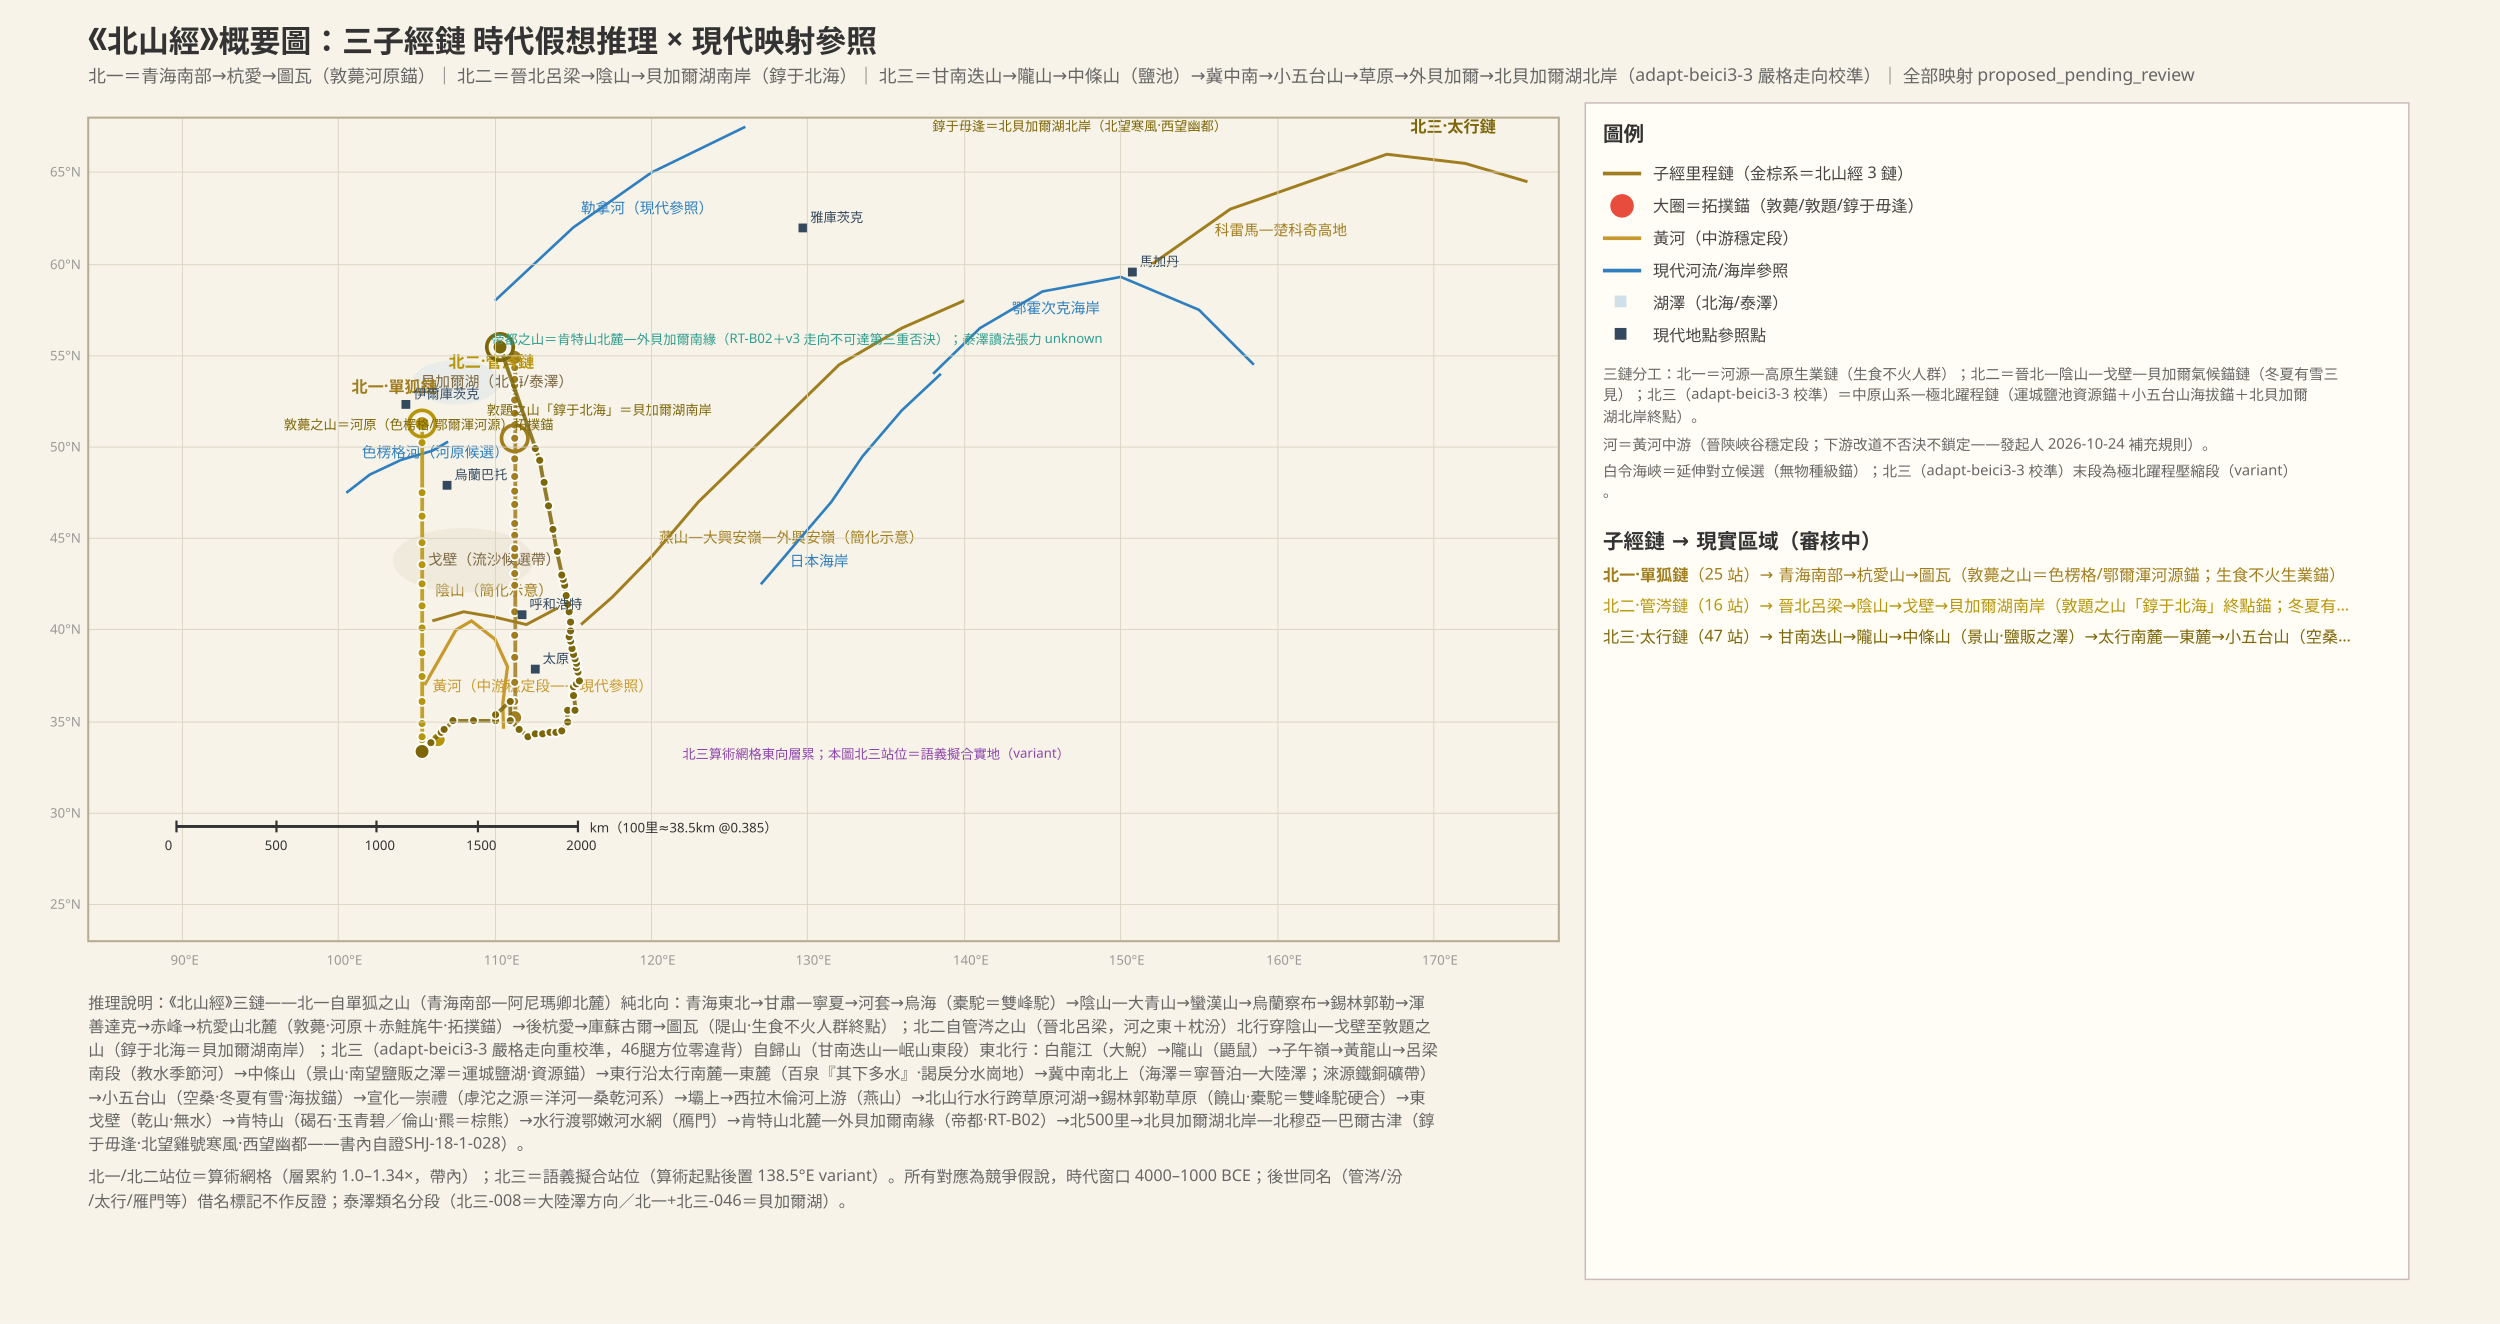
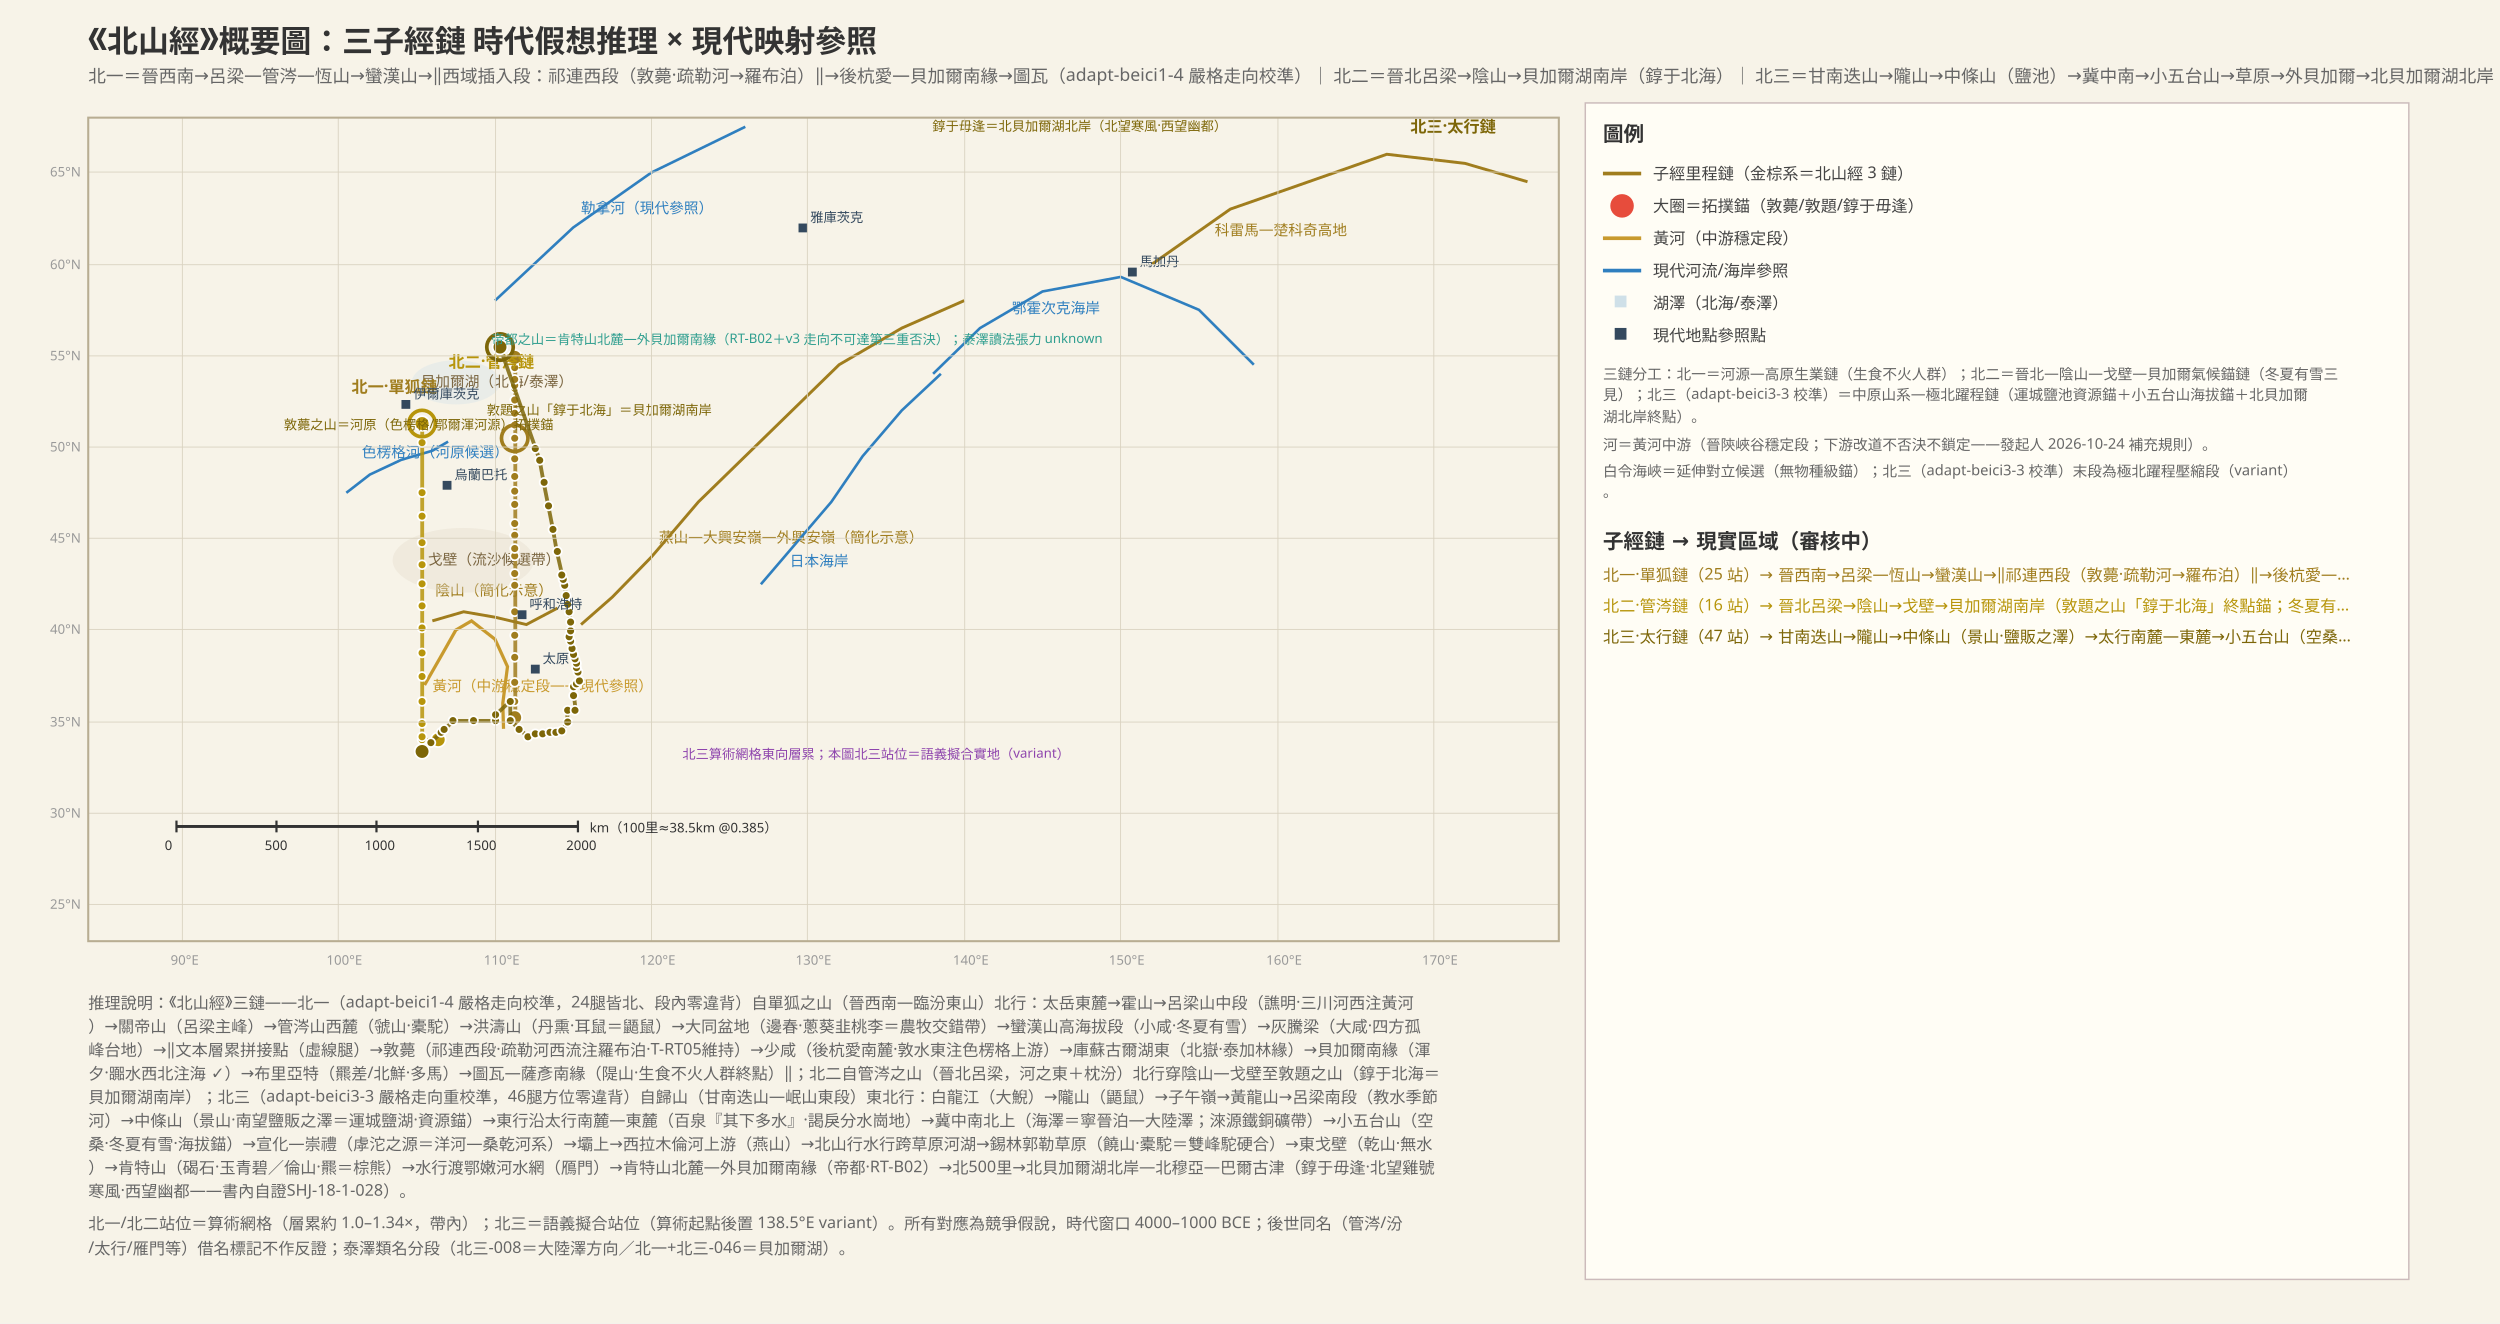
<svg xmlns="http://www.w3.org/2000/svg" width="1700" height="900" font-family="PingFang SC, Hiragino Sans GB, Microsoft YaHei, sans-serif">
  <rect width="1700" height="900" fill="#f7f3e8" />
  <clipPath id="mapclip">
    <rect x="60" y="80" width="1000" height="560" />
  </clipPath>
  <defs>
    <clipPath id="mapclip">
      <rect x="60" y="80" width="1000" height="560" />
    </clipPath>
    <pattern id="sand" width="8" height="8" patternUnits="userSpaceOnUse">
      <rect width="8" height="8" fill="#efe3c0" />
      <circle cx="2" cy="2" r="0.8" fill="#d6b96a" />
      <circle cx="6" cy="6" r="0.8" fill="#d6b96a" />
    </pattern>
  </defs>
  <text x="60" y="34" font-size="21" font-weight="bold" fill="#333">《北山經》概要圖：三子經鏈 時代假想推理 × 現代映射參照</text>
-   <text x="60" y="56" font-size="12" fill="#666">北一＝青海南部→杭愛→圖瓦（敦薨河原錨）｜ 北二＝晉北呂梁→陰山→貝加爾湖南岸（錞于北海）｜ 北三＝甘南迭山→隴山→中條山（鹽池）→冀中南→小五台山→草原→外貝加爾→北貝加爾湖北岸（adapt-beici3-3 嚴格走向校準）｜ 全部映射 proposed_pending_review</text>
+   <text x="60" y="56" font-size="12" fill="#666">北一＝晉西南→呂梁—管涔—恆山→蠻漢山→‖西域插入段：祁連西段（敦薨·疏勒河→羅布泊）‖→後杭愛—貝加爾南緣→圖瓦（adapt-beici1-4 嚴格走向校準）｜ 北二＝晉北呂梁→陰山→貝加爾湖南岸（錞于北海）｜ 北三＝甘南迭山→隴山→中條山（鹽池）→冀中南→小五台山→草原→外貝加爾→北貝加爾湖北岸（adapt-beici3-3 嚴格走向校準）｜ 全部映射 proposed_pending_review</text>
  <g clip-path="url(#mapclip)">
    <polyline points="288.7,465.8 299.4,447.1 310.0,428.4 320.6,422.2 336.6,434.7 345.1,453.3 341.9,478.2 342.4,495.6" fill="none" stroke="#c89a2e" stroke-width="2.2" />
    <text x="294" y="470" font-size="10" fill="#c89a2e">黃河（中游穩定段——現代參照）</text>
    <polyline points="294.0,422.2 315.3,416.0 336.6,419.7 357.9,424.7 379.1,413.5" fill="none" stroke="#a07d1e" stroke-width="2" />
    <text x="296" y="405" font-size="10" fill="#a07d1e">陰山（簡化示意）</text>
    <polyline points="395.1,424.7 416.4,406.0 443.0,378.7 474.9,341.3 506.8,310.2 538.7,279.1 570.6,248.0 613.2,223.1 655.7,204.4" fill="none" stroke="#a07d1e" stroke-width="2" />
    <text x="448" y="369" font-size="10" fill="#a07d1e">燕山—大興安嶺—外興安嶺（簡化示意）</text>
    <polyline points="235.5,335.1 251.5,322.7 272.8,312.7 294.0,306.5 304.7,300.3" fill="none" stroke="#2f7fbf" stroke-width="1.8" />
    <text x="246" y="311" font-size="10" fill="#2f7fbf">色楞格河（河原候選）</text>
    <polyline points="336.6,204.4 389.8,154.7 443.0,117.3 506.8,86.2" fill="none" stroke="#2f7fbf" stroke-width="1.8" />
    <text x="395" y="145" font-size="10" fill="#2f7fbf">勒拿河（現代參照）</text>
    <polyline points="634.5,254.2 666.4,223.1 708.9,198.2 762.1,188.3 815.3,210.7 852.6,248.0" fill="none" stroke="#2f7fbf" stroke-width="1.8" />
    <text x="688" y="213" font-size="10" fill="#2f7fbf">鄂霍次克海岸</text>
    <polyline points="517.4,397.3 538.7,372.4 565.3,341.3 586.6,310.2 613.2,279.1 639.8,254.2" fill="none" stroke="#2f7fbf" stroke-width="1.8" />
    <text x="537" y="385" font-size="10" fill="#2f7fbf">日本海岸</text>
    <polyline points="783.4,179.6 836.6,142.2 889.8,123.6 943.0,104.9 996.2,111.1 1038.7,123.6" fill="none" stroke="#a07d1e" stroke-width="2" />
    <text x="826" y="160" font-size="10" fill="#a07d1e">科雷馬—楚科奇高地</text>
    <ellipse cx="310" cy="260" rx="30" ry="15" fill="#cfe0e8" opacity="0.35" />
    <text x="286" y="263" font-size="10" fill="#7a6540">貝加爾湖（北海/泰澤）</text>
    <ellipse cx="315" cy="381" rx="48" ry="22" fill="#e2d9c8" opacity="0.35" />
    <text x="291" y="384" font-size="10" fill="#7a6540">戈壁（流沙候選帶）</text>
    <polyline points="350.4,488.2 350.4,477.4 350.4,464.4 350.4,447.1 350.4,432.1 350.4,415.6 350.4,398.3 350.4,389.6 350.4,377.5 350.4,372.8 350.4,364.2 350.4,356.4 350.4,342.6 350.4,334.0 350.4,324.0 350.4,312.0 350.4,298.0 350.4,289.4 350.4,280.9 350.4,272.1 350.4,264.4 350.4,262.2 350.4,258.0 350.4,250.1 350.4,242.8" fill="none" stroke="#a07d1e" stroke-width="2.6" opacity="0.85" />
    <circle cx="350" cy="488" r="5" fill="#a07d1e" stroke="#fff" stroke-width="1.2" />
    <circle cx="350" cy="477" r="3" fill="#a07d1e" stroke="#fff" stroke-width="1.2" />
    <circle cx="350" cy="464" r="3" fill="#a07d1e" stroke="#fff" stroke-width="1.2" />
    <circle cx="350" cy="447" r="3" fill="#a07d1e" stroke="#fff" stroke-width="1.2" />
    <circle cx="350" cy="432" r="3" fill="#a07d1e" stroke="#fff" stroke-width="1.2" />
    <circle cx="350" cy="416" r="3" fill="#a07d1e" stroke="#fff" stroke-width="1.2" />
    <circle cx="350" cy="398" r="3" fill="#a07d1e" stroke="#fff" stroke-width="1.2" />
    <circle cx="350" cy="390" r="3" fill="#a07d1e" stroke="#fff" stroke-width="1.2" />
    <circle cx="350" cy="378" r="3" fill="#a07d1e" stroke="#fff" stroke-width="1.2" />
    <circle cx="350" cy="373" r="3" fill="#a07d1e" stroke="#fff" stroke-width="1.2" />
    <circle cx="350" cy="364" r="3" fill="#a07d1e" stroke="#fff" stroke-width="1.2" />
    <circle cx="350" cy="356" r="3" fill="#a07d1e" stroke="#fff" stroke-width="1.2" />
    <circle cx="350" cy="343" r="3" fill="#a07d1e" stroke="#fff" stroke-width="1.2" />
    <circle cx="350" cy="334" r="3" fill="#a07d1e" stroke="#fff" stroke-width="1.2" />
    <circle cx="350" cy="324" r="3" fill="#a07d1e" stroke="#fff" stroke-width="1.2" />
    <circle cx="350" cy="312" r="3" fill="#a07d1e" stroke="#fff" stroke-width="1.2" />
    <circle cx="350" cy="298" r="3" fill="#a07d1e" stroke="#fff" stroke-width="1.2" />
    <circle cx="350" cy="289" r="3" fill="#a07d1e" stroke="#fff" stroke-width="1.2" />
    <circle cx="350" cy="281" r="3" fill="#a07d1e" stroke="#fff" stroke-width="1.2" />
    <circle cx="350" cy="272" r="3" fill="#a07d1e" stroke="#fff" stroke-width="1.2" />
    <circle cx="350" cy="264" r="3" fill="#a07d1e" stroke="#fff" stroke-width="1.2" />
    <circle cx="350" cy="262" r="3" fill="#a07d1e" stroke="#fff" stroke-width="1.2" />
    <circle cx="350" cy="258" r="3" fill="#a07d1e" stroke="#fff" stroke-width="1.2" />
    <circle cx="350" cy="250" r="3" fill="#a07d1e" stroke="#fff" stroke-width="1.2" />
    <circle cx="350" cy="243" r="5" fill="#a07d1e" stroke="#fff" stroke-width="1.2" />
    <circle cx="350" cy="298" r="9" fill="none" stroke="#a07d1e" stroke-width="2.5" />
    <text x="239" y="267" font-size="11" font-weight="bold" fill="#a07d1e">北一·單狐鏈</text>
    <polyline points="298.2,503.1 287.1,503.1 287.1,501.0 287.1,492.3 287.1,477.2 287.1,459.9 287.1,443.5 287.1,427.1 287.1,411.9 287.1,396.8 287.1,383.9 287.1,368.7 287.1,351.4 287.1,335.1 287.1,300.5 287.1,287.6" fill="none" stroke="#b7950b" stroke-width="2.6" opacity="0.85" />
    <circle cx="298" cy="503" r="5" fill="#b7950b" stroke="#fff" stroke-width="1.2" />
    <circle cx="287" cy="503" r="3" fill="#b7950b" stroke="#fff" stroke-width="1.2" />
    <circle cx="287" cy="501" r="3" fill="#b7950b" stroke="#fff" stroke-width="1.2" />
    <circle cx="287" cy="492" r="3" fill="#b7950b" stroke="#fff" stroke-width="1.2" />
    <circle cx="287" cy="477" r="3" fill="#b7950b" stroke="#fff" stroke-width="1.2" />
    <circle cx="287" cy="460" r="3" fill="#b7950b" stroke="#fff" stroke-width="1.2" />
    <circle cx="287" cy="444" r="3" fill="#b7950b" stroke="#fff" stroke-width="1.2" />
    <circle cx="287" cy="427" r="3" fill="#b7950b" stroke="#fff" stroke-width="1.2" />
    <circle cx="287" cy="412" r="3" fill="#b7950b" stroke="#fff" stroke-width="1.2" />
    <circle cx="287" cy="397" r="3" fill="#b7950b" stroke="#fff" stroke-width="1.2" />
    <circle cx="287" cy="384" r="3" fill="#b7950b" stroke="#fff" stroke-width="1.2" />
    <circle cx="287" cy="369" r="3" fill="#b7950b" stroke="#fff" stroke-width="1.2" />
    <circle cx="287" cy="351" r="3" fill="#b7950b" stroke="#fff" stroke-width="1.2" />
    <circle cx="287" cy="335" r="3" fill="#b7950b" stroke="#fff" stroke-width="1.2" />
    <circle cx="287" cy="301" r="3" fill="#b7950b" stroke="#fff" stroke-width="1.2" />
    <circle cx="287" cy="288" r="5" fill="#b7950b" stroke="#fff" stroke-width="1.2" />
    <circle cx="287" cy="288" r="9" fill="none" stroke="#b7950b" stroke-width="2.5" />
    <text x="305" y="250" font-size="11" font-weight="bold" fill="#b7950b">北二·管涔鏈</text>
    <polyline points="287.0,510.7 293.4,504.6 299.7,498.4 301.9,496.3 308.3,490.2 321.8,490.2 337.4,490.2 337.4,485.8 347.0,476.7 347.0,489.7 352.6,495.6 358.9,500.6 363.7,499.4 368.5,498.8 373.8,498.1 377.6,497.5 382.3,496.9 385.5,491.3 386.1,483.2 391.4,482.6 390.3,473.2 389.8,467.0 391.9,465.2 394.0,462.7 393.0,457.1 392.4,454.0 391.9,450.8 390.9,447.7 389.8,444.6 388.7,440.9 387.7,435.9 387.1,432.8 388.2,429.1 387.7,422.8 387.1,416.0 386.1,411.0 385.0,404.8 383.9,398.0 382.9,394.2 382.3,391.1 378.6,374.9 376.0,360.0 372.8,343.8 369.6,327.6 366.9,312.7 364.3,305.2 339.8,235.6" fill="none" stroke="#7d6608" stroke-width="2.6" opacity="0.85" />
    <circle cx="287" cy="511" r="5" fill="#7d6608" stroke="#fff" stroke-width="1.2" />
    <circle cx="293" cy="505" r="3" fill="#7d6608" stroke="#fff" stroke-width="1.2" />
    <circle cx="300" cy="498" r="3" fill="#7d6608" stroke="#fff" stroke-width="1.2" />
    <circle cx="302" cy="496" r="3" fill="#7d6608" stroke="#fff" stroke-width="1.2" />
    <circle cx="308" cy="490" r="3" fill="#7d6608" stroke="#fff" stroke-width="1.2" />
    <circle cx="322" cy="490" r="3" fill="#7d6608" stroke="#fff" stroke-width="1.2" />
    <circle cx="337" cy="490" r="3" fill="#7d6608" stroke="#fff" stroke-width="1.2" />
    <circle cx="337" cy="486" r="3" fill="#7d6608" stroke="#fff" stroke-width="1.2" />
    <circle cx="347" cy="477" r="3" fill="#7d6608" stroke="#fff" stroke-width="1.2" />
    <circle cx="347" cy="490" r="3" fill="#7d6608" stroke="#fff" stroke-width="1.2" />
    <circle cx="353" cy="496" r="3" fill="#7d6608" stroke="#fff" stroke-width="1.2" />
    <circle cx="359" cy="501" r="3" fill="#7d6608" stroke="#fff" stroke-width="1.2" />
    <circle cx="364" cy="499" r="3" fill="#7d6608" stroke="#fff" stroke-width="1.2" />
    <circle cx="369" cy="499" r="3" fill="#7d6608" stroke="#fff" stroke-width="1.2" />
    <circle cx="374" cy="498" r="3" fill="#7d6608" stroke="#fff" stroke-width="1.2" />
    <circle cx="378" cy="498" r="3" fill="#7d6608" stroke="#fff" stroke-width="1.2" />
    <circle cx="382" cy="497" r="3" fill="#7d6608" stroke="#fff" stroke-width="1.2" />
    <circle cx="386" cy="491" r="3" fill="#7d6608" stroke="#fff" stroke-width="1.2" />
    <circle cx="386" cy="483" r="3" fill="#7d6608" stroke="#fff" stroke-width="1.2" />
    <circle cx="391" cy="483" r="3" fill="#7d6608" stroke="#fff" stroke-width="1.2" />
    <circle cx="390" cy="473" r="3" fill="#7d6608" stroke="#fff" stroke-width="1.2" />
    <circle cx="390" cy="467" r="3" fill="#7d6608" stroke="#fff" stroke-width="1.2" />
    <circle cx="392" cy="465" r="3" fill="#7d6608" stroke="#fff" stroke-width="1.2" />
    <circle cx="394" cy="463" r="3" fill="#7d6608" stroke="#fff" stroke-width="1.2" />
    <circle cx="393" cy="457" r="3" fill="#7d6608" stroke="#fff" stroke-width="1.2" />
    <circle cx="392" cy="454" r="3" fill="#7d6608" stroke="#fff" stroke-width="1.2" />
    <circle cx="392" cy="451" r="3" fill="#7d6608" stroke="#fff" stroke-width="1.2" />
    <circle cx="391" cy="448" r="3" fill="#7d6608" stroke="#fff" stroke-width="1.2" />
    <circle cx="390" cy="445" r="3" fill="#7d6608" stroke="#fff" stroke-width="1.2" />
    <circle cx="389" cy="441" r="3" fill="#7d6608" stroke="#fff" stroke-width="1.2" />
    <circle cx="388" cy="436" r="3" fill="#7d6608" stroke="#fff" stroke-width="1.2" />
    <circle cx="387" cy="433" r="3" fill="#7d6608" stroke="#fff" stroke-width="1.2" />
    <circle cx="388" cy="429" r="3" fill="#7d6608" stroke="#fff" stroke-width="1.2" />
    <circle cx="388" cy="423" r="3" fill="#7d6608" stroke="#fff" stroke-width="1.2" />
    <circle cx="387" cy="416" r="3" fill="#7d6608" stroke="#fff" stroke-width="1.2" />
    <circle cx="386" cy="411" r="3" fill="#7d6608" stroke="#fff" stroke-width="1.2" />
    <circle cx="385" cy="405" r="3" fill="#7d6608" stroke="#fff" stroke-width="1.2" />
    <circle cx="384" cy="398" r="3" fill="#7d6608" stroke="#fff" stroke-width="1.2" />
    <circle cx="383" cy="394" r="3" fill="#7d6608" stroke="#fff" stroke-width="1.2" />
    <circle cx="382" cy="391" r="3" fill="#7d6608" stroke="#fff" stroke-width="1.2" />
    <circle cx="379" cy="375" r="3" fill="#7d6608" stroke="#fff" stroke-width="1.2" />
    <circle cx="376" cy="360" r="3" fill="#7d6608" stroke="#fff" stroke-width="1.2" />
    <circle cx="373" cy="344" r="3" fill="#7d6608" stroke="#fff" stroke-width="1.2" />
    <circle cx="370" cy="328" r="3" fill="#7d6608" stroke="#fff" stroke-width="1.2" />
    <circle cx="367" cy="313" r="3" fill="#7d6608" stroke="#fff" stroke-width="1.2" />
    <circle cx="364" cy="305" r="3" fill="#7d6608" stroke="#fff" stroke-width="1.2" />
    <circle cx="340" cy="236" r="5" fill="#7d6608" stroke="#fff" stroke-width="1.2" />
    <circle cx="340" cy="236" r="9" fill="none" stroke="#7d6608" stroke-width="2.5" />
    <text x="959" y="90" font-size="11" font-weight="bold" fill="#7d6608">北三·太行鏈</text>
    <text x="193" y="292" font-size="9" fill="#7d6608">敦薨之山＝河原（色楞格/鄂爾渾河源）拓撲錨</text>
    <text x="331" y="282" font-size="9" fill="#7d6608">敦題之山「錞于北海」＝貝加爾湖南岸</text>
    <text x="334" y="234" font-size="9" fill="#2f9e8f">帝都之山＝肯特山北麓—外貝加爾南緣（RT-B02＋v3 走向不可達第三重否決）；泰澤讀法張力 unknown</text>
    <text x="634" y="89" font-size="9" fill="#7d6608">錞于毋逢＝北貝加爾湖北岸（北望寒風·西望幽都）</text>
    <text x="464" y="516" font-size="9" fill="#8e44ad">北三算術網格東向層累；本圖北三站位＝語義擬合實地（variant）</text>
    <rect x="361" y="452" width="6" height="6" fill="#34495e" />
    <text x="369" y="451" font-size="9" fill="#34495e">太原</text>
    <rect x="352" y="415" width="6" height="6" fill="#34495e" />
    <text x="360" y="414" font-size="9" fill="#34495e">呼和浩特</text>
    <rect x="301" y="327" width="6" height="6" fill="#34495e" />
    <text x="309" y="326" font-size="9" fill="#34495e">烏蘭巴托</text>
    <rect x="273" y="272" width="6" height="6" fill="#34495e" />
    <text x="281" y="271" font-size="9" fill="#34495e">伊爾庫茨克</text>
    <rect x="543" y="152" width="6" height="6" fill="#34495e" />
    <text x="551" y="151" font-size="9" fill="#34495e">雅庫茨克</text>
    <rect x="767" y="182" width="6" height="6" fill="#34495e" />
    <text x="775" y="181" font-size="9" fill="#34495e">馬加丹</text>
  </g>
  <line x1="124" y1="640" x2="124" y2="80" stroke="#d9d2c0" stroke-width="0.6" />
  <text x="116" y="656" font-size="9" fill="#999">90°E</text>
  <line x1="230" y1="640" x2="230" y2="80" stroke="#d9d2c0" stroke-width="0.6" />
  <text x="222" y="656" font-size="9" fill="#999">100°E</text>
  <line x1="337" y1="640" x2="337" y2="80" stroke="#d9d2c0" stroke-width="0.6" />
  <text x="329" y="656" font-size="9" fill="#999">110°E</text>
  <line x1="443" y1="640" x2="443" y2="80" stroke="#d9d2c0" stroke-width="0.6" />
  <text x="435" y="656" font-size="9" fill="#999">120°E</text>
  <line x1="549" y1="640" x2="549" y2="80" stroke="#d9d2c0" stroke-width="0.6" />
  <text x="541" y="656" font-size="9" fill="#999">130°E</text>
  <line x1="656" y1="640" x2="656" y2="80" stroke="#d9d2c0" stroke-width="0.6" />
  <text x="648" y="656" font-size="9" fill="#999">140°E</text>
  <line x1="762" y1="640" x2="762" y2="80" stroke="#d9d2c0" stroke-width="0.6" />
  <text x="754" y="656" font-size="9" fill="#999">150°E</text>
  <line x1="869" y1="640" x2="869" y2="80" stroke="#d9d2c0" stroke-width="0.6" />
  <text x="861" y="656" font-size="9" fill="#999">160°E</text>
  <line x1="975" y1="640" x2="975" y2="80" stroke="#d9d2c0" stroke-width="0.6" />
  <text x="967" y="656" font-size="9" fill="#999">170°E</text>
  <line x1="60" y1="615" x2="1060" y2="615" stroke="#d9d2c0" stroke-width="0.6" />
  <text x="34" y="618" font-size="9" fill="#999">25°N</text>
  <line x1="60" y1="553" x2="1060" y2="553" stroke="#d9d2c0" stroke-width="0.6" />
  <text x="34" y="556" font-size="9" fill="#999">30°N</text>
  <line x1="60" y1="491" x2="1060" y2="491" stroke="#d9d2c0" stroke-width="0.6" />
  <text x="34" y="494" font-size="9" fill="#999">35°N</text>
  <line x1="60" y1="428" x2="1060" y2="428" stroke="#d9d2c0" stroke-width="0.6" />
  <text x="34" y="431" font-size="9" fill="#999">40°N</text>
  <line x1="60" y1="366" x2="1060" y2="366" stroke="#d9d2c0" stroke-width="0.6" />
  <text x="34" y="369" font-size="9" fill="#999">45°N</text>
  <line x1="60" y1="304" x2="1060" y2="304" stroke="#d9d2c0" stroke-width="0.6" />
  <text x="34" y="307" font-size="9" fill="#999">50°N</text>
  <line x1="60" y1="242" x2="1060" y2="242" stroke="#d9d2c0" stroke-width="0.6" />
  <text x="34" y="245" font-size="9" fill="#999">55°N</text>
  <line x1="60" y1="180" x2="1060" y2="180" stroke="#d9d2c0" stroke-width="0.6" />
  <text x="34" y="183" font-size="9" fill="#999">60°N</text>
  <line x1="60" y1="117" x2="1060" y2="117" stroke="#d9d2c0" stroke-width="0.6" />
  <text x="34" y="120" font-size="9" fill="#999">65°N</text>
  <rect x="60" y="80" width="1000" height="560" fill="none" stroke="#b8ad92" stroke-width="1.4" />
  <line x1="120" y1="562" x2="393" y2="562" stroke="#333" stroke-width="2" />
  <line x1="120" y1="558" x2="120" y2="566" stroke="#333" stroke-width="1.5" />
  <text x="112" y="578" font-size="9" fill="#333">0</text>
  <line x1="188" y1="558" x2="188" y2="566" stroke="#333" stroke-width="1.5" />
  <text x="180" y="578" font-size="9" fill="#333">500</text>
  <line x1="256" y1="558" x2="256" y2="566" stroke="#333" stroke-width="1.5" />
  <text x="248" y="578" font-size="9" fill="#333">1000</text>
  <line x1="325" y1="558" x2="325" y2="566" stroke="#333" stroke-width="1.5" />
  <text x="317" y="578" font-size="9" fill="#333">1500</text>
  <line x1="393" y1="558" x2="393" y2="566" stroke="#333" stroke-width="1.5" />
  <text x="385" y="578" font-size="9" fill="#333">2000</text>
  <text x="401" y="566" font-size="9" fill="#333">km（100里≈38.5km @0.385）</text>
  <rect x="1078" y="70" width="560" height="800" fill="#fffdf5" stroke="#cbb" />
  <text x="1090" y="96" font-size="14" font-weight="bold" fill="#333">圖例</text>
  <line x1="1090" y1="118" x2="1116" y2="118" stroke="#a07d1e" stroke-width="2.5" />
  <text x="1124" y="122" font-size="11" fill="#444">子經里程鏈（金棕系＝北山經 3 鏈）</text>
  <circle cx="1103" cy="140" r="8" fill="#e74c3c" />
  <text x="1124" y="144" font-size="11" fill="#444">大圈＝拓撲錨（敦薨/敦題/錞于毋逢）</text>
  <line x1="1090" y1="162" x2="1116" y2="162" stroke="#c89a2e" stroke-width="2.5" />
  <text x="1124" y="166" font-size="11" fill="#444">黃河（中游穩定段）</text>
  <line x1="1090" y1="184" x2="1116" y2="184" stroke="#2f7fbf" stroke-width="2.5" />
  <text x="1124" y="188" font-size="11" fill="#444">現代河流/海岸參照</text>
  <rect x="1098" y="201" width="8" height="8" fill="#cfe0e8" />
  <text x="1124" y="210" font-size="11" fill="#444">湖澤（北海/泰澤）</text>
  <rect x="1098" y="223" width="8" height="8" fill="#34495e" />
  <text x="1124" y="232" font-size="11" fill="#444">現代地點參照點</text>
  <text x="1090" y="258" font-size="10" fill="#666">三鏈分工：北一＝河源—高原生業鏈（生食不火人群）；北二＝晉北—陰山—戈壁—貝加爾氣候錨鏈（冬夏有雪三</text>
  <text x="1090" y="272" font-size="10" fill="#666">見）；北三（adapt-beici3-3 校準）＝中原山系—極北躍程鏈（運城鹽池資源錨＋小五台山海拔錨＋北貝加爾</text>
  <text x="1090" y="287" font-size="10" fill="#666">湖北岸終點）。</text>
  <text x="1090" y="306" font-size="10" fill="#666">河＝黃河中游（晉陝峽谷穩定段；下游改道不否決不鎖定——發起人 2026-10-24 補充規則）。</text>
  <text x="1090" y="324" font-size="10" fill="#666">白令海峽＝延伸對立候選（無物種級錨）；北三（adapt-beici3-3 校準）末段為極北躍程壓縮段（variant）</text>
  <text x="1090" y="338" font-size="10" fill="#666">。</text>
  <text x="1090" y="373.0" font-size="14" font-weight="bold" fill="#333">子經鏈 → 現實區域（審核中）</text>
-   <text x="1090" y="395" font-size="11" fill="#a07d1e">
-     <tspan font-weight="bold">北一·單狐鏈</tspan>（25 站）→ 青海南部→杭愛山→圖瓦（敦薨之山＝色楞格/鄂爾渾河源錨；生食不火生業錨）</text>
+   <text x="1090" y="395" font-size="11" fill="#a07d1e">北一·單狐鏈（25 站）→ 晉西南→呂梁—恆山→蠻漢山→‖祁連西段（敦薨·疏勒河→羅布泊）‖→後杭愛—…</text>
  <text x="1090" y="416" font-size="11" fill="#b7950b">北二·管涔鏈（16 站）→ 晉北呂梁→陰山→戈壁→貝加爾湖南岸（敦題之山「錞于北海」終點錨；冬夏有…</text>
  <text x="1090" y="437" font-size="11" fill="#7d6608">北三·太行鏈（47 站）→ 甘南迭山→隴山→中條山（景山·鹽販之澤）→太行南麓—東麓→小五台山（空桑…</text>
-   <text x="60" y="686" font-size="11" fill="#666">推理說明：《北山經》三鏈——北一自單狐之山（青海南部—阿尼瑪卿北麓）純北向：青海東北→甘肅—寧夏→河套→烏海（橐駝＝雙峰駝）→陰山—大青山→蠻漢山→烏蘭察布→錫林郭勒→渾</text>
-   <text x="60" y="702" font-size="11" fill="#666">善達克→赤峰→杭愛山北麓（敦薨·河原＋赤鮭旄牛·拓撲錨）→後杭愛→庫蘇古爾→圖瓦（隄山·生食不火人群終點）；北二自管涔之山（晉北呂梁，河之東＋枕汾）北行穿陰山—戈壁至敦題之</text>
-   <text x="60" y="718" font-size="11" fill="#666">山（錞于北海＝貝加爾湖南岸）；北三（adapt-beici3-3 嚴格走向重校準，46腿方位零違背）自歸山（甘南迭山—岷山東段）東北行：白龍江（大鯢）→隴山（鼯鼠）→子午嶺→黃龍山→呂梁</text>
-   <text x="60" y="734" font-size="11" fill="#666">南段（教水季節河）→中條山（景山·南望鹽販之澤＝運城鹽湖·資源錨）→東行沿太行南麓—東麓（百泉『其下多水』·謁戾分水崗地）→冀中南北上（海澤＝寧晉泊—大陸澤；淶源鐵銅礦帶）</text>
-   <text x="60" y="750" font-size="11" fill="#666">→小五台山（空桑·冬夏有雪·海拔錨）→宣化—崇禮（虖沱之源＝洋河—桑乾河系）→壩上→西拉木倫河上游（燕山）→北山行水行跨草原河湖→錫林郭勒草原（饒山·橐駝＝雙峰駝硬合）→東</text>
-   <text x="60" y="766" font-size="11" fill="#666">戈壁（乾山·無水）→肯特山（碣石·玉青碧／倫山·羆＝棕熊）→水行渡鄂嫩河水網（鴈門）→肯特山北麓—外貝加爾南緣（帝都·RT-B02）→北500里→北貝加爾湖北岸—北穆亞—巴爾古津（錞</text>
-   <text x="60" y="782" font-size="11" fill="#666">于毋逢·北望雞號寒風·西望幽都——書內自證SHJ-18-1-028）。</text>
-   <text x="60" y="804" font-size="11" fill="#666">北一/北二站位＝算術網格（層累約 1.0–1.34×，帶內）；北三＝語義擬合站位（算術起點後置 138.5°E variant）。所有對應為競爭假說，時代窗口 4000–1000 BCE；後世同名（管涔/汾</text>
-   <text x="60" y="820" font-size="11" fill="#666">/太行/雁門等）借名標記不作反證；泰澤類名分段（北三-008＝大陸澤方向／北一+北三-046＝貝加爾湖）。</text>
+   <text x="60" y="686" font-size="11" fill="#666">推理說明：《北山經》三鏈——北一（adapt-beici1-4 嚴格走向校準，24腿皆北、段內零違背）自單狐之山（晉西南—臨汾東山）北行：太岳東麓→霍山→呂梁山中段（譙明·三川河西注黃河</text>
+   <text x="60" y="702" font-size="11" fill="#666">）→關帝山（呂梁主峰）→管涔山西麓（虢山·橐駝）→洪濤山（丹熏·耳鼠＝鼯鼠）→大同盆地（邊春·蔥葵韭桃李＝農牧交錯帶）→蠻漢山高海拔段（小咸·冬夏有雪）→灰騰梁（大咸·四方孤</text>
+   <text x="60" y="718" font-size="11" fill="#666">峰台地）→‖文本層累拼接點（虛線腿）→敦薨（祁連西段·疏勒河西流注羅布泊·T-RT05維持）→少咸（後杭愛南麓·敦水東注色楞格上游）→庫蘇古爾湖東（北嶽·泰加林緣）→貝加爾南緣（渾</text>
+   <text x="60" y="734" font-size="11" fill="#666">夕·嚻水西北注海 ✓）→布里亞特（羆差/北鮮·多馬）→圖瓦—薩彥南緣（隄山·生食不火人群終點）‖；北二自管涔之山（晉北呂梁，河之東＋枕汾）北行穿陰山—戈壁至敦題之山（錞于北海＝</text>
+   <text x="60" y="750" font-size="11" fill="#666">貝加爾湖南岸）；北三（adapt-beici3-3 嚴格走向重校準，46腿方位零違背）自歸山（甘南迭山—岷山東段）東北行：白龍江（大鯢）→隴山（鼯鼠）→子午嶺→黃龍山→呂梁南段（教水季節</text>
+   <text x="60" y="766" font-size="11" fill="#666">河）→中條山（景山·南望鹽販之澤＝運城鹽湖·資源錨）→東行沿太行南麓—東麓（百泉『其下多水』·謁戾分水崗地）→冀中南北上（海澤＝寧晉泊—大陸澤；淶源鐵銅礦帶）→小五台山（空</text>
+   <text x="60" y="782" font-size="11" fill="#666">桑·冬夏有雪·海拔錨）→宣化—崇禮（虖沱之源＝洋河—桑乾河系）→壩上→西拉木倫河上游（燕山）→北山行水行跨草原河湖→錫林郭勒草原（饒山·橐駝＝雙峰駝硬合）→東戈壁（乾山·無水</text>
+   <text x="60" y="798" font-size="11" fill="#666">）→肯特山（碣石·玉青碧／倫山·羆＝棕熊）→水行渡鄂嫩河水網（鴈門）→肯特山北麓—外貝加爾南緣（帝都·RT-B02）→北500里→北貝加爾湖北岸—北穆亞—巴爾古津（錞于毋逢·北望雞號</text>
+   <text x="60" y="814" font-size="11" fill="#666">寒風·西望幽都——書內自證SHJ-18-1-028）。</text>
+   <text x="60" y="836" font-size="11" fill="#666">北一/北二站位＝算術網格（層累約 1.0–1.34×，帶內）；北三＝語義擬合站位（算術起點後置 138.5°E variant）。所有對應為競爭假說，時代窗口 4000–1000 BCE；後世同名（管涔/汾</text>
+   <text x="60" y="852" font-size="11" fill="#666">/太行/雁門等）借名標記不作反證；泰澤類名分段（北三-008＝大陸澤方向／北一+北三-046＝貝加爾湖）。</text>
</svg>
